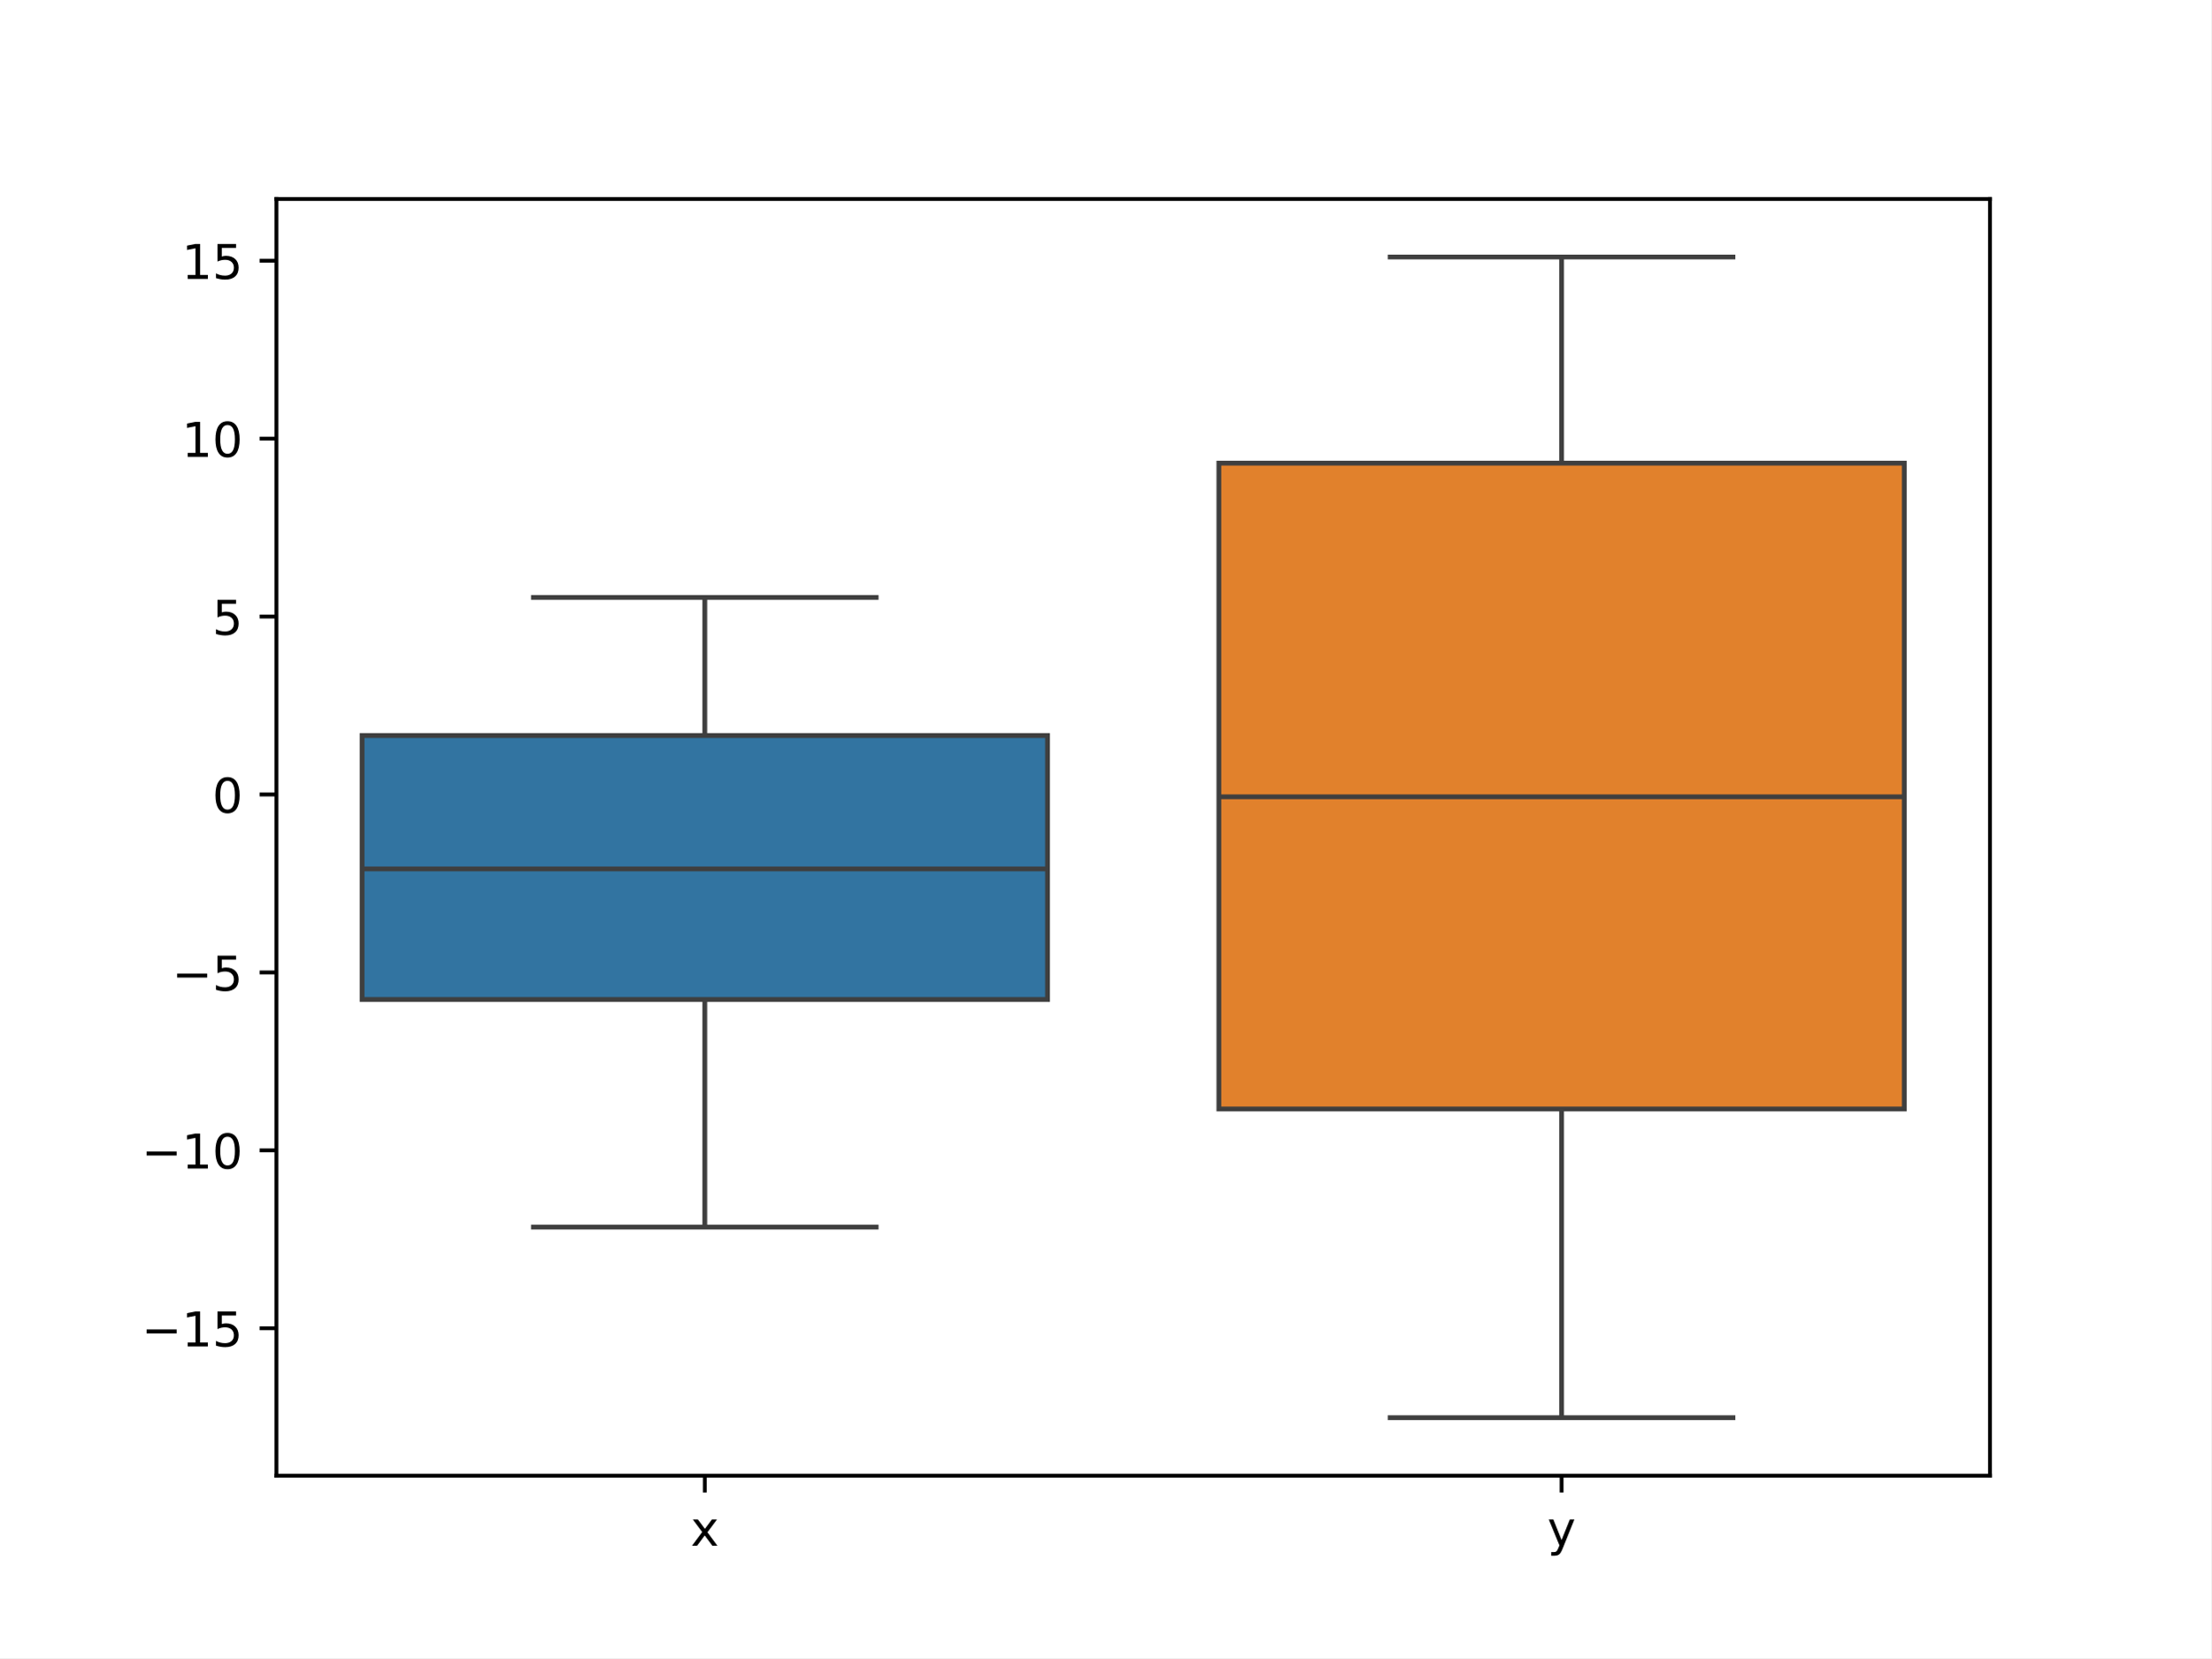
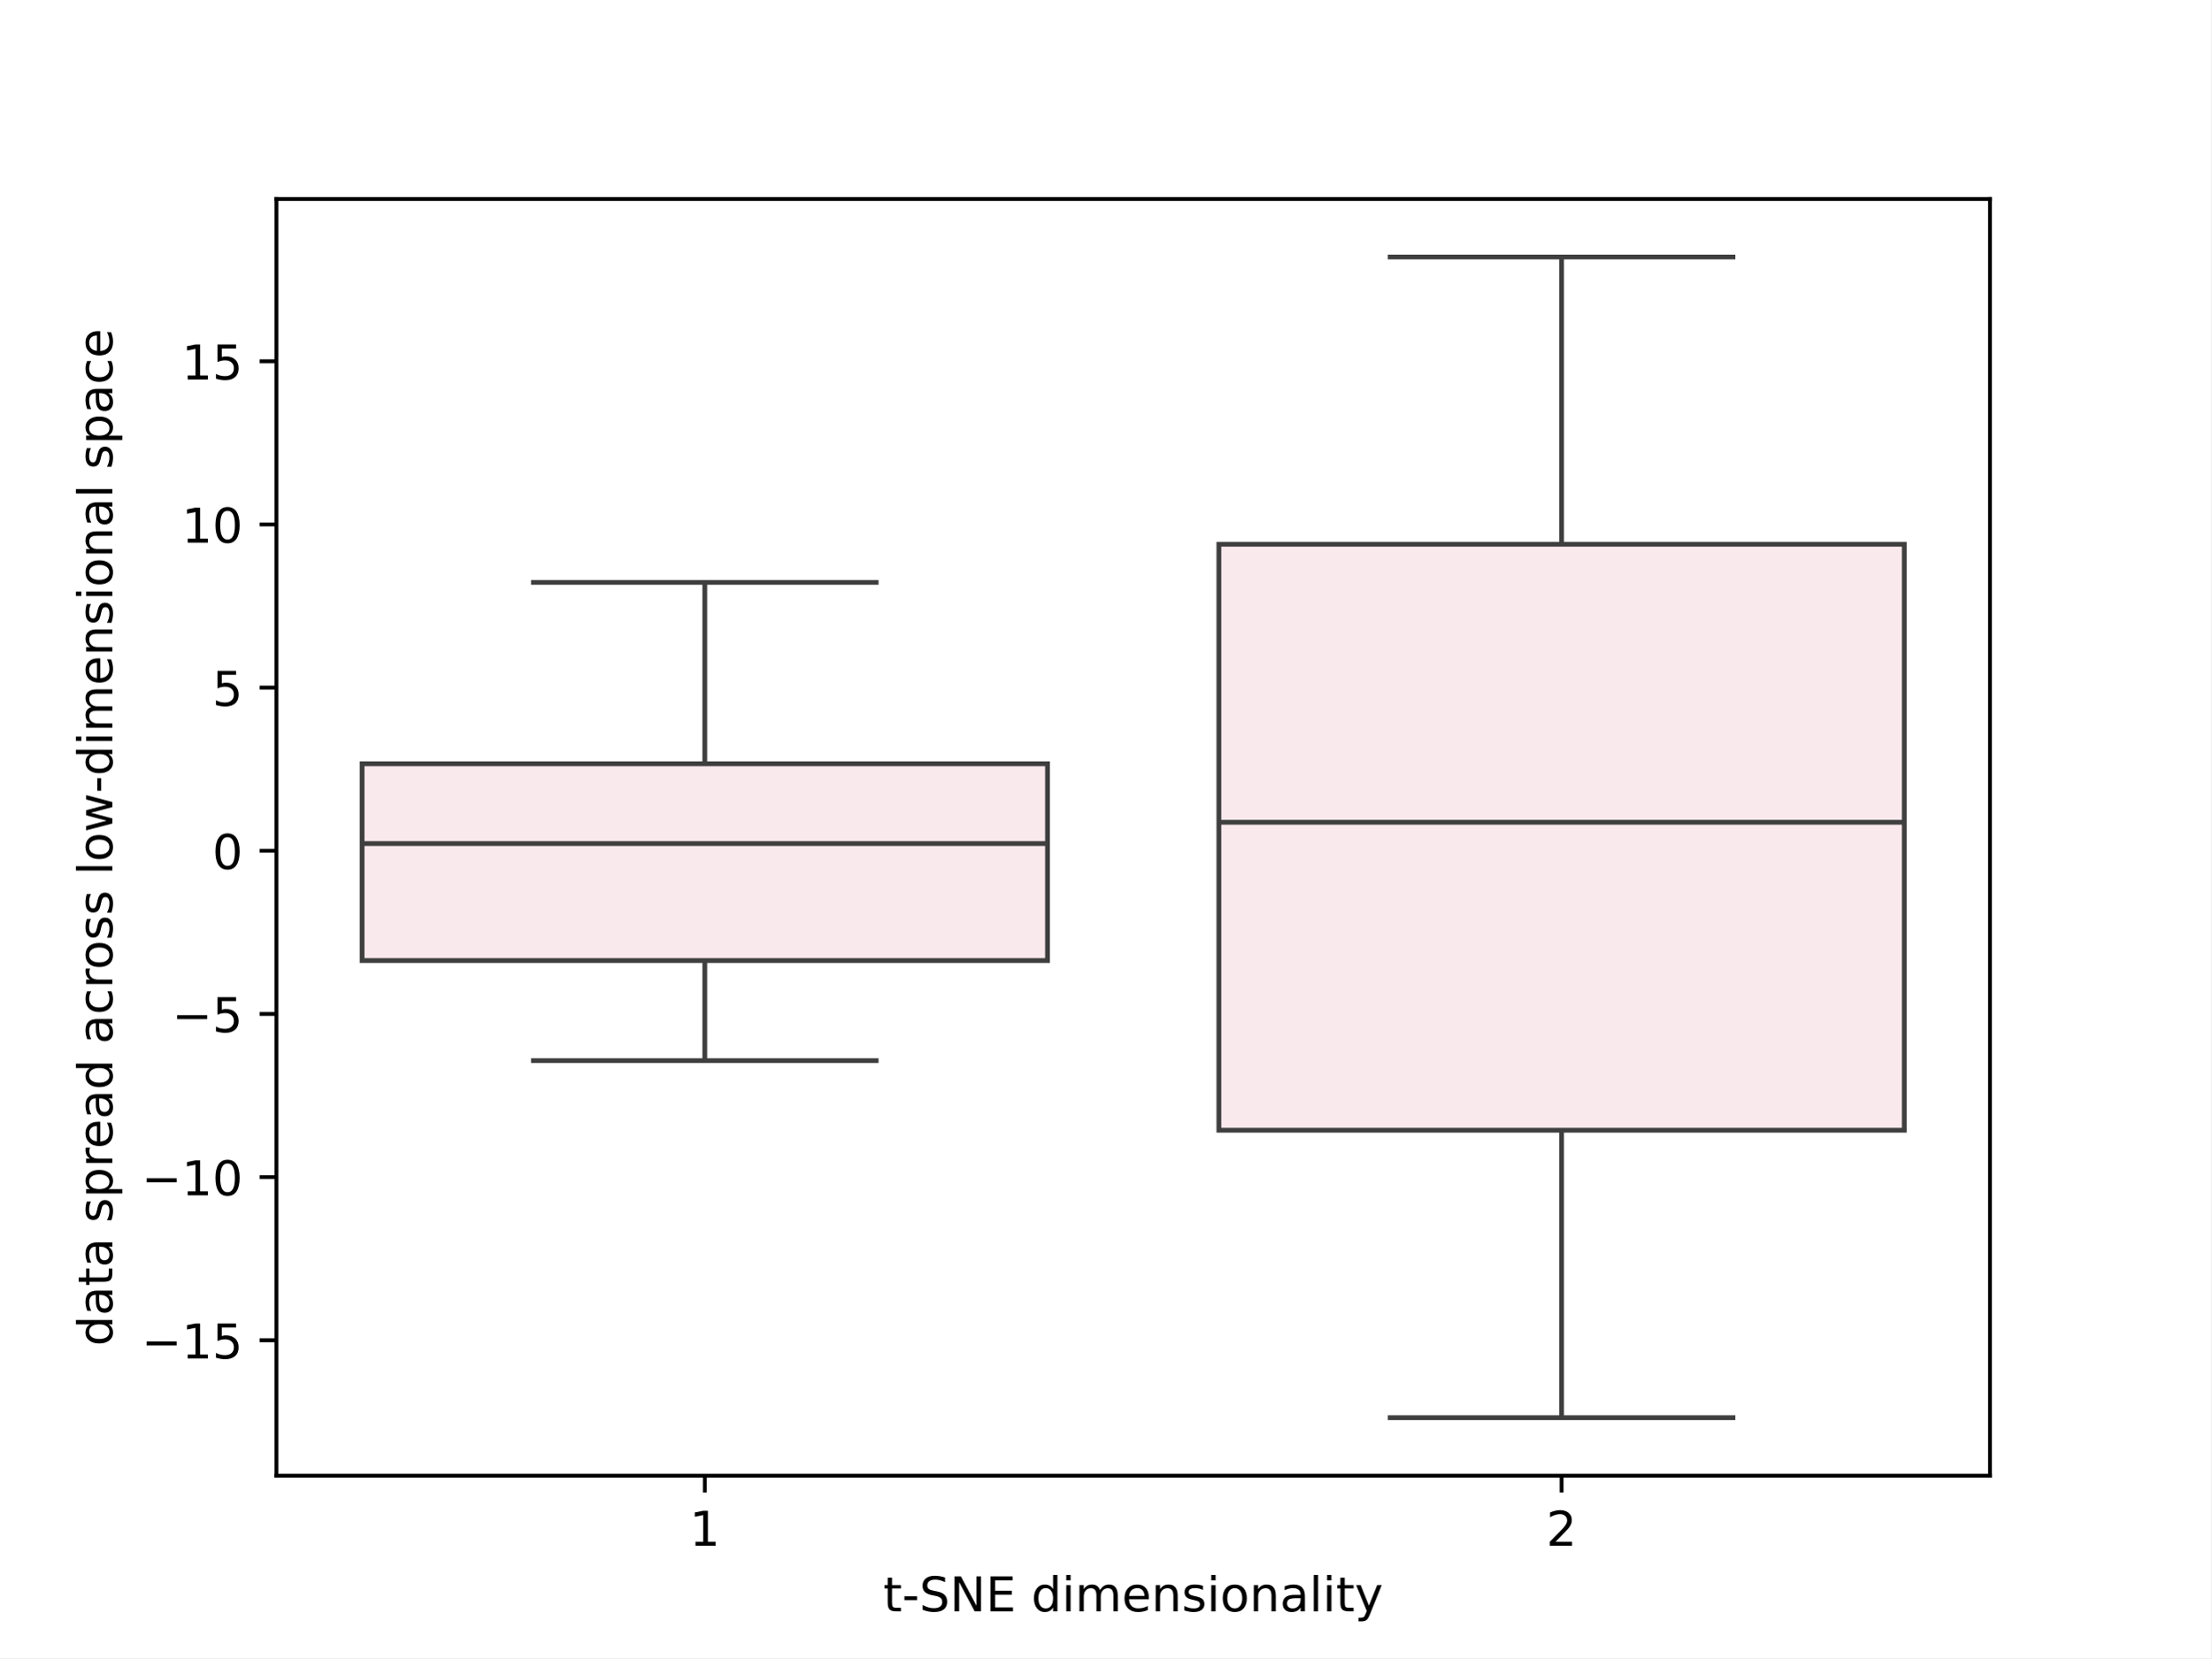
<svg xmlns="http://www.w3.org/2000/svg" xmlns:xlink="http://www.w3.org/1999/xlink" width="460.8pt" height="345.6pt" viewBox="0 0 460.8 345.6" version="1.1">
  <defs>
    <style type="text/css">*{stroke-linejoin: round; stroke-linecap: butt}</style>
  </defs>
  <g id="figure_1">
    <g id="patch_1">
      <path d="M 0 345.6  L 460.8 345.6  L 460.8 0  L 0 0  z " style="fill: #ffffff" />
    </g>
    <g id="axes_1">
      <g id="patch_2">
        <path d="M 57.6 307.584  L 414.72 307.584  L 414.72 41.472  L 57.6 41.472  z " style="fill: #ffffff" />
      </g>
      <g id="matplotlib.axis_1">
        <g id="xtick_1">
          <g id="line2d_1">
            <defs>
-               <path id="ma668b10a45" d="M 0 0  L 0 3.5  " style="stroke: #000000; stroke-width: 0.8" />
+               <path id="m7cab3041e6" d="M 0 0  L 0 3.5  " style="stroke: #000000; stroke-width: 0.8" />
            </defs>
            <g>
-               <use xlink:href="#ma668b10a45" x="146.88" y="307.584" style="stroke: #000000; stroke-width: 0.8" />
+               <use xlink:href="#m7cab3041e6" x="146.88" y="307.584" style="stroke: #000000; stroke-width: 0.8" />
            </g>
          </g>
          <g id="text_1">
-             <g transform="translate(143.9206 322.1824) scale(0.1 -0.1)">
+             <g transform="translate(143.6987 322.1824) scale(0.1 -0.1)">
              <defs>
-                 <path id="DejaVuSans-78" d="M 3513 3500  L 2247 1797  L 3578 0  L 2900 0  L 1881 1375  L 863 0  L 184 0  L 1544 1831  L 300 3500  L 978 3500  L 1906 2253  L 2834 3500  L 3513 3500  z " transform="scale(0.015625)" />
+                 <path id="DejaVuSans-31" d="M 794 531  L 1825 531  L 1825 4091  L 703 3866  L 703 4441  L 1819 4666  L 2450 4666  L 2450 531  L 3481 531  L 3481 0  L 794 0  L 794 531  z " transform="scale(0.015625)" />
              </defs>
-               <use xlink:href="#DejaVuSans-78" />
+               <use xlink:href="#DejaVuSans-31" />
            </g>
          </g>
        </g>
        <g id="xtick_2">
          <g id="line2d_2">
            <g>
-               <use xlink:href="#ma668b10a45" x="325.44" y="307.584" style="stroke: #000000; stroke-width: 0.8" />
+               <use xlink:href="#m7cab3041e6" x="325.44" y="307.584" style="stroke: #000000; stroke-width: 0.8" />
            </g>
          </g>
          <g id="text_2">
-             <g transform="translate(322.4806 322.1824) scale(0.1 -0.1)">
+             <g transform="translate(322.2588 322.1824) scale(0.1 -0.1)">
              <defs>
-                 <path id="DejaVuSans-79" d="M 2059 -325  Q 1816 -950 1584 -1140  Q 1353 -1331 966 -1331  L 506 -1331  L 506 -850  L 844 -850  Q 1081 -850 1212 -737  Q 1344 -625 1503 -206  L 1606 56  L 191 3500  L 800 3500  L 1894 763  L 2988 3500  L 3597 3500  L 2059 -325  z " transform="scale(0.015625)" />
+                 <path id="DejaVuSans-32" d="M 1228 531  L 3431 531  L 3431 0  L 469 0  L 469 531  Q 828 903 1448 1529  Q 2069 2156 2228 2338  Q 2531 2678 2651 2914  Q 2772 3150 2772 3378  Q 2772 3750 2511 3984  Q 2250 4219 1831 4219  Q 1534 4219 1204 4116  Q 875 4013 500 3803  L 500 4441  Q 881 4594 1212 4672  Q 1544 4750 1819 4750  Q 2544 4750 2975 4387  Q 3406 4025 3406 3419  Q 3406 3131 3298 2873  Q 3191 2616 2906 2266  Q 2828 2175 2409 1742  Q 1991 1309 1228 531  z " transform="scale(0.015625)" />
              </defs>
-               <use xlink:href="#DejaVuSans-79" />
-             </g>
+               <use xlink:href="#DejaVuSans-32" />
+             </g>
+           </g>
+         </g>
+         <g id="text_3">
+           <g transform="translate(184.0702 335.8606) scale(0.1 -0.1)">
+             <defs>
+               <path id="DejaVuSans-74" d="M 1172 4494  L 1172 3500  L 2356 3500  L 2356 3053  L 1172 3053  L 1172 1153  Q 1172 725 1289 603  Q 1406 481 1766 481  L 2356 481  L 2356 0  L 1766 0  Q 1100 0 847 248  Q 594 497 594 1153  L 594 3053  L 172 3053  L 172 3500  L 594 3500  L 594 4494  L 1172 4494  z " transform="scale(0.015625)" />
+               <path id="DejaVuSans-2d" d="M 313 2009  L 1997 2009  L 1997 1497  L 313 1497  L 313 2009  z " transform="scale(0.015625)" />
+               <path id="DejaVuSans-53" d="M 3425 4513  L 3425 3897  Q 3066 4069 2747 4153  Q 2428 4238 2131 4238  Q 1616 4238 1336 4038  Q 1056 3838 1056 3469  Q 1056 3159 1242 3001  Q 1428 2844 1947 2747  L 2328 2669  Q 3034 2534 3370 2195  Q 3706 1856 3706 1288  Q 3706 609 3251 259  Q 2797 -91 1919 -91  Q 1588 -91 1214 -16  Q 841 59 441 206  L 441 856  Q 825 641 1194 531  Q 1563 422 1919 422  Q 2459 422 2753 634  Q 3047 847 3047 1241  Q 3047 1584 2836 1778  Q 2625 1972 2144 2069  L 1759 2144  Q 1053 2284 737 2584  Q 422 2884 422 3419  Q 422 4038 858 4394  Q 1294 4750 2059 4750  Q 2388 4750 2728 4690  Q 3069 4631 3425 4513  z " transform="scale(0.015625)" />
+               <path id="DejaVuSans-4e" d="M 628 4666  L 1478 4666  L 3547 763  L 3547 4666  L 4159 4666  L 4159 0  L 3309 0  L 1241 3903  L 1241 0  L 628 0  L 628 4666  z " transform="scale(0.015625)" />
+               <path id="DejaVuSans-45" d="M 628 4666  L 3578 4666  L 3578 4134  L 1259 4134  L 1259 2753  L 3481 2753  L 3481 2222  L 1259 2222  L 1259 531  L 3634 531  L 3634 0  L 628 0  L 628 4666  z " transform="scale(0.015625)" />
+               <path id="DejaVuSans-20" transform="scale(0.015625)" />
+               <path id="DejaVuSans-64" d="M 2906 2969  L 2906 4863  L 3481 4863  L 3481 0  L 2906 0  L 2906 525  Q 2725 213 2448 61  Q 2172 -91 1784 -91  Q 1150 -91 751 415  Q 353 922 353 1747  Q 353 2572 751 3078  Q 1150 3584 1784 3584  Q 2172 3584 2448 3432  Q 2725 3281 2906 2969  z M 947 1747  Q 947 1113 1208 752  Q 1469 391 1925 391  Q 2381 391 2643 752  Q 2906 1113 2906 1747  Q 2906 2381 2643 2742  Q 2381 3103 1925 3103  Q 1469 3103 1208 2742  Q 947 2381 947 1747  z " transform="scale(0.015625)" />
+               <path id="DejaVuSans-69" d="M 603 3500  L 1178 3500  L 1178 0  L 603 0  L 603 3500  z M 603 4863  L 1178 4863  L 1178 4134  L 603 4134  L 603 4863  z " transform="scale(0.015625)" />
+               <path id="DejaVuSans-6d" d="M 3328 2828  Q 3544 3216 3844 3400  Q 4144 3584 4550 3584  Q 5097 3584 5394 3201  Q 5691 2819 5691 2113  L 5691 0  L 5113 0  L 5113 2094  Q 5113 2597 4934 2840  Q 4756 3084 4391 3084  Q 3944 3084 3684 2787  Q 3425 2491 3425 1978  L 3425 0  L 2847 0  L 2847 2094  Q 2847 2600 2669 2842  Q 2491 3084 2119 3084  Q 1678 3084 1418 2786  Q 1159 2488 1159 1978  L 1159 0  L 581 0  L 581 3500  L 1159 3500  L 1159 2956  Q 1356 3278 1631 3431  Q 1906 3584 2284 3584  Q 2666 3584 2933 3390  Q 3200 3197 3328 2828  z " transform="scale(0.015625)" />
+               <path id="DejaVuSans-65" d="M 3597 1894  L 3597 1613  L 953 1613  Q 991 1019 1311 708  Q 1631 397 2203 397  Q 2534 397 2845 478  Q 3156 559 3463 722  L 3463 178  Q 3153 47 2828 -22  Q 2503 -91 2169 -91  Q 1331 -91 842 396  Q 353 884 353 1716  Q 353 2575 817 3079  Q 1281 3584 2069 3584  Q 2775 3584 3186 3129  Q 3597 2675 3597 1894  z M 3022 2063  Q 3016 2534 2758 2815  Q 2500 3097 2075 3097  Q 1594 3097 1305 2825  Q 1016 2553 972 2059  L 3022 2063  z " transform="scale(0.015625)" />
+               <path id="DejaVuSans-6e" d="M 3513 2113  L 3513 0  L 2938 0  L 2938 2094  Q 2938 2591 2744 2837  Q 2550 3084 2163 3084  Q 1697 3084 1428 2787  Q 1159 2491 1159 1978  L 1159 0  L 581 0  L 581 3500  L 1159 3500  L 1159 2956  Q 1366 3272 1645 3428  Q 1925 3584 2291 3584  Q 2894 3584 3203 3211  Q 3513 2838 3513 2113  z " transform="scale(0.015625)" />
+               <path id="DejaVuSans-73" d="M 2834 3397  L 2834 2853  Q 2591 2978 2328 3040  Q 2066 3103 1784 3103  Q 1356 3103 1142 2972  Q 928 2841 928 2578  Q 928 2378 1081 2264  Q 1234 2150 1697 2047  L 1894 2003  Q 2506 1872 2764 1633  Q 3022 1394 3022 966  Q 3022 478 2636 193  Q 2250 -91 1575 -91  Q 1294 -91 989 -36  Q 684 19 347 128  L 347 722  Q 666 556 975 473  Q 1284 391 1588 391  Q 1994 391 2212 530  Q 2431 669 2431 922  Q 2431 1156 2273 1281  Q 2116 1406 1581 1522  L 1381 1569  Q 847 1681 609 1914  Q 372 2147 372 2553  Q 372 3047 722 3315  Q 1072 3584 1716 3584  Q 2034 3584 2315 3537  Q 2597 3491 2834 3397  z " transform="scale(0.015625)" />
+               <path id="DejaVuSans-6f" d="M 1959 3097  Q 1497 3097 1228 2736  Q 959 2375 959 1747  Q 959 1119 1226 758  Q 1494 397 1959 397  Q 2419 397 2687 759  Q 2956 1122 2956 1747  Q 2956 2369 2687 2733  Q 2419 3097 1959 3097  z M 1959 3584  Q 2709 3584 3137 3096  Q 3566 2609 3566 1747  Q 3566 888 3137 398  Q 2709 -91 1959 -91  Q 1206 -91 779 398  Q 353 888 353 1747  Q 353 2609 779 3096  Q 1206 3584 1959 3584  z " transform="scale(0.015625)" />
+               <path id="DejaVuSans-61" d="M 2194 1759  Q 1497 1759 1228 1600  Q 959 1441 959 1056  Q 959 750 1161 570  Q 1363 391 1709 391  Q 2188 391 2477 730  Q 2766 1069 2766 1631  L 2766 1759  L 2194 1759  z M 3341 1997  L 3341 0  L 2766 0  L 2766 531  Q 2569 213 2275 61  Q 1981 -91 1556 -91  Q 1019 -91 701 211  Q 384 513 384 1019  Q 384 1609 779 1909  Q 1175 2209 1959 2209  L 2766 2209  L 2766 2266  Q 2766 2663 2505 2880  Q 2244 3097 1772 3097  Q 1472 3097 1187 3025  Q 903 2953 641 2809  L 641 3341  Q 956 3463 1253 3523  Q 1550 3584 1831 3584  Q 2591 3584 2966 3190  Q 3341 2797 3341 1997  z " transform="scale(0.015625)" />
+               <path id="DejaVuSans-6c" d="M 603 4863  L 1178 4863  L 1178 0  L 603 0  L 603 4863  z " transform="scale(0.015625)" />
+               <path id="DejaVuSans-79" d="M 2059 -325  Q 1816 -950 1584 -1140  Q 1353 -1331 966 -1331  L 506 -1331  L 506 -850  L 844 -850  Q 1081 -850 1212 -737  Q 1344 -625 1503 -206  L 1606 56  L 191 3500  L 800 3500  L 1894 763  L 2988 3500  L 3597 3500  L 2059 -325  z " transform="scale(0.015625)" />
+             </defs>
+             <use xlink:href="#DejaVuSans-74" />
+             <use xlink:href="#DejaVuSans-2d" x="39.209" />
+             <use xlink:href="#DejaVuSans-53" x="75.293" />
+             <use xlink:href="#DejaVuSans-4e" x="138.77" />
+             <use xlink:href="#DejaVuSans-45" x="213.574" />
+             <use xlink:href="#DejaVuSans-20" x="276.758" />
+             <use xlink:href="#DejaVuSans-64" x="308.545" />
+             <use xlink:href="#DejaVuSans-69" x="372.021" />
+             <use xlink:href="#DejaVuSans-6d" x="399.805" />
+             <use xlink:href="#DejaVuSans-65" x="497.217" />
+             <use xlink:href="#DejaVuSans-6e" x="558.74" />
+             <use xlink:href="#DejaVuSans-73" x="622.119" />
+             <use xlink:href="#DejaVuSans-69" x="674.219" />
+             <use xlink:href="#DejaVuSans-6f" x="702.002" />
+             <use xlink:href="#DejaVuSans-6e" x="763.184" />
+             <use xlink:href="#DejaVuSans-61" x="826.562" />
+             <use xlink:href="#DejaVuSans-6c" x="887.842" />
+             <use xlink:href="#DejaVuSans-69" x="915.625" />
+             <use xlink:href="#DejaVuSans-74" x="943.408" />
+             <use xlink:href="#DejaVuSans-79" x="982.617" />
          </g>
        </g>
      </g>
      <g id="matplotlib.axis_2">
        <g id="ytick_1">
          <g id="line2d_3">
            <defs>
-               <path id="me5888688dc" d="M 0 0  L -3.5 0  " style="stroke: #000000; stroke-width: 0.8" />
+               <path id="md68c002a41" d="M 0 0  L -3.5 0  " style="stroke: #000000; stroke-width: 0.8" />
            </defs>
            <g>
-               <use xlink:href="#me5888688dc" x="57.6" y="276.851" style="stroke: #000000; stroke-width: 0.8" />
-             </g>
-           </g>
-           <g id="text_3">
-             <g transform="translate(29.49531 280.6499) scale(0.1 -0.1)">
+               <use xlink:href="#md68c002a41" x="57.6" y="279.356" style="stroke: #000000; stroke-width: 0.8" />
+             </g>
+           </g>
+           <g id="text_4">
+             <g transform="translate(29.49531 283.1554) scale(0.1 -0.1)">
              <defs>
                <path id="DejaVuSans-2212" d="M 678 2272  L 4684 2272  L 4684 1741  L 678 1741  L 678 2272  z " transform="scale(0.015625)" />
-                 <path id="DejaVuSans-31" d="M 794 531  L 1825 531  L 1825 4091  L 703 3866  L 703 4441  L 1819 4666  L 2450 4666  L 2450 531  L 3481 531  L 3481 0  L 794 0  L 794 531  z " transform="scale(0.015625)" />
                <path id="DejaVuSans-35" d="M 691 4666  L 3169 4666  L 3169 4134  L 1269 4134  L 1269 2991  Q 1406 3038 1543 3061  Q 1681 3084 1819 3084  Q 2600 3084 3056 2656  Q 3513 2228 3513 1497  Q 3513 744 3044 326  Q 2575 -91 1722 -91  Q 1428 -91 1123 -41  Q 819 9 494 109  L 494 744  Q 775 591 1075 516  Q 1375 441 1709 441  Q 2250 441 2565 725  Q 2881 1009 2881 1497  Q 2881 1984 2565 2268  Q 2250 2553 1709 2553  Q 1456 2553 1204 2497  Q 953 2441 691 2322  L 691 4666  z " transform="scale(0.015625)" />
              </defs>
              <use xlink:href="#DejaVuSans-2212" />
              <use xlink:href="#DejaVuSans-31" x="83.789" />
              <use xlink:href="#DejaVuSans-35" x="147.412" />
            </g>
          </g>
        </g>
        <g id="ytick_2">
          <g id="line2d_4">
            <g>
-               <use xlink:href="#me5888688dc" x="57.6" y="239.765" style="stroke: #000000; stroke-width: 0.8" />
-             </g>
-           </g>
-           <g id="text_4">
-             <g transform="translate(29.49531 243.5639) scale(0.1 -0.1)">
+               <use xlink:href="#md68c002a41" x="57.6" y="245.346" style="stroke: #000000; stroke-width: 0.8" />
+             </g>
+           </g>
+           <g id="text_5">
+             <g transform="translate(29.49531 249.145) scale(0.1 -0.1)">
              <defs>
                <path id="DejaVuSans-30" d="M 2034 4250  Q 1547 4250 1301 3770  Q 1056 3291 1056 2328  Q 1056 1369 1301 889  Q 1547 409 2034 409  Q 2525 409 2770 889  Q 3016 1369 3016 2328  Q 3016 3291 2770 3770  Q 2525 4250 2034 4250  z M 2034 4750  Q 2819 4750 3233 4129  Q 3647 3509 3647 2328  Q 3647 1150 3233 529  Q 2819 -91 2034 -91  Q 1250 -91 836 529  Q 422 1150 422 2328  Q 422 3509 836 4129  Q 1250 4750 2034 4750  z " transform="scale(0.015625)" />
              </defs>
              <use xlink:href="#DejaVuSans-2212" />
              <use xlink:href="#DejaVuSans-31" x="83.789" />
              <use xlink:href="#DejaVuSans-30" x="147.412" />
            </g>
          </g>
        </g>
        <g id="ytick_3">
          <g id="line2d_5">
            <g>
-               <use xlink:href="#me5888688dc" x="57.6" y="202.679" style="stroke: #000000; stroke-width: 0.8" />
-             </g>
-           </g>
-           <g id="text_5">
-             <g transform="translate(35.85781 206.4779) scale(0.1 -0.1)">
+               <use xlink:href="#md68c002a41" x="57.6" y="211.335" style="stroke: #000000; stroke-width: 0.8" />
+             </g>
+           </g>
+           <g id="text_6">
+             <g transform="translate(35.85781 215.1346) scale(0.1 -0.1)">
              <use xlink:href="#DejaVuSans-2212" />
              <use xlink:href="#DejaVuSans-35" x="83.789" />
            </g>
          </g>
        </g>
        <g id="ytick_4">
          <g id="line2d_6">
            <g>
-               <use xlink:href="#me5888688dc" x="57.6" y="165.593" style="stroke: #000000; stroke-width: 0.8" />
-             </g>
-           </g>
-           <g id="text_6">
-             <g transform="translate(44.2375 169.3919) scale(0.1 -0.1)">
+               <use xlink:href="#md68c002a41" x="57.6" y="177.325" style="stroke: #000000; stroke-width: 0.8" />
+             </g>
+           </g>
+           <g id="text_7">
+             <g transform="translate(44.2375 181.1242) scale(0.1 -0.1)">
              <use xlink:href="#DejaVuSans-30" />
            </g>
          </g>
        </g>
        <g id="ytick_5">
          <g id="line2d_7">
            <g>
-               <use xlink:href="#me5888688dc" x="57.6" y="128.507" style="stroke: #000000; stroke-width: 0.8" />
-             </g>
-           </g>
-           <g id="text_7">
-             <g transform="translate(44.2375 132.3059) scale(0.1 -0.1)">
+               <use xlink:href="#md68c002a41" x="57.6" y="143.315" style="stroke: #000000; stroke-width: 0.8" />
+             </g>
+           </g>
+           <g id="text_8">
+             <g transform="translate(44.2375 147.1139) scale(0.1 -0.1)">
              <use xlink:href="#DejaVuSans-35" />
            </g>
          </g>
        </g>
        <g id="ytick_6">
          <g id="line2d_8">
            <g>
-               <use xlink:href="#me5888688dc" x="57.6" y="91.421" style="stroke: #000000; stroke-width: 0.8" />
-             </g>
-           </g>
-           <g id="text_8">
-             <g transform="translate(37.875 95.21995) scale(0.1 -0.1)">
+               <use xlink:href="#md68c002a41" x="57.6" y="109.304" style="stroke: #000000; stroke-width: 0.8" />
+             </g>
+           </g>
+           <g id="text_9">
+             <g transform="translate(37.875 113.1035) scale(0.1 -0.1)">
              <use xlink:href="#DejaVuSans-31" />
              <use xlink:href="#DejaVuSans-30" x="63.623" />
            </g>
          </g>
        </g>
        <g id="ytick_7">
          <g id="line2d_9">
            <g>
-               <use xlink:href="#me5888688dc" x="57.6" y="54.335" style="stroke: #000000; stroke-width: 0.8" />
-             </g>
-           </g>
-           <g id="text_9">
-             <g transform="translate(37.875 58.13397) scale(0.1 -0.1)">
+               <use xlink:href="#md68c002a41" x="57.6" y="75.294" style="stroke: #000000; stroke-width: 0.8" />
+             </g>
+           </g>
+           <g id="text_10">
+             <g transform="translate(37.875 79.09309) scale(0.1 -0.1)">
              <use xlink:href="#DejaVuSans-31" />
              <use xlink:href="#DejaVuSans-35" x="63.623" />
            </g>
          </g>
        </g>
+         <g id="text_11">
+           <g transform="translate(23.41562 280.5725) rotate(-90) scale(0.1 -0.1)">
+             <defs>
+               <path id="DejaVuSans-70" d="M 1159 525  L 1159 -1331  L 581 -1331  L 581 3500  L 1159 3500  L 1159 2969  Q 1341 3281 1617 3432  Q 1894 3584 2278 3584  Q 2916 3584 3314 3078  Q 3713 2572 3713 1747  Q 3713 922 3314 415  Q 2916 -91 2278 -91  Q 1894 -91 1617 61  Q 1341 213 1159 525  z M 3116 1747  Q 3116 2381 2855 2742  Q 2594 3103 2138 3103  Q 1681 3103 1420 2742  Q 1159 2381 1159 1747  Q 1159 1113 1420 752  Q 1681 391 2138 391  Q 2594 391 2855 752  Q 3116 1113 3116 1747  z " transform="scale(0.015625)" />
+               <path id="DejaVuSans-72" d="M 2631 2963  Q 2534 3019 2420 3045  Q 2306 3072 2169 3072  Q 1681 3072 1420 2755  Q 1159 2438 1159 1844  L 1159 0  L 581 0  L 581 3500  L 1159 3500  L 1159 2956  Q 1341 3275 1631 3429  Q 1922 3584 2338 3584  Q 2397 3584 2469 3576  Q 2541 3569 2628 3553  L 2631 2963  z " transform="scale(0.015625)" />
+               <path id="DejaVuSans-63" d="M 3122 3366  L 3122 2828  Q 2878 2963 2633 3030  Q 2388 3097 2138 3097  Q 1578 3097 1268 2742  Q 959 2388 959 1747  Q 959 1106 1268 751  Q 1578 397 2138 397  Q 2388 397 2633 464  Q 2878 531 3122 666  L 3122 134  Q 2881 22 2623 -34  Q 2366 -91 2075 -91  Q 1284 -91 818 406  Q 353 903 353 1747  Q 353 2603 823 3093  Q 1294 3584 2113 3584  Q 2378 3584 2631 3529  Q 2884 3475 3122 3366  z " transform="scale(0.015625)" />
+               <path id="DejaVuSans-77" d="M 269 3500  L 844 3500  L 1563 769  L 2278 3500  L 2956 3500  L 3675 769  L 4391 3500  L 4966 3500  L 4050 0  L 3372 0  L 2619 2869  L 1863 0  L 1184 0  L 269 3500  z " transform="scale(0.015625)" />
+             </defs>
+             <use xlink:href="#DejaVuSans-64" />
+             <use xlink:href="#DejaVuSans-61" x="63.477" />
+             <use xlink:href="#DejaVuSans-74" x="124.756" />
+             <use xlink:href="#DejaVuSans-61" x="163.965" />
+             <use xlink:href="#DejaVuSans-20" x="225.244" />
+             <use xlink:href="#DejaVuSans-73" x="257.031" />
+             <use xlink:href="#DejaVuSans-70" x="309.131" />
+             <use xlink:href="#DejaVuSans-72" x="372.607" />
+             <use xlink:href="#DejaVuSans-65" x="411.471" />
+             <use xlink:href="#DejaVuSans-61" x="472.994" />
+             <use xlink:href="#DejaVuSans-64" x="534.273" />
+             <use xlink:href="#DejaVuSans-20" x="597.75" />
+             <use xlink:href="#DejaVuSans-61" x="629.537" />
+             <use xlink:href="#DejaVuSans-63" x="690.816" />
+             <use xlink:href="#DejaVuSans-72" x="745.797" />
+             <use xlink:href="#DejaVuSans-6f" x="784.66" />
+             <use xlink:href="#DejaVuSans-73" x="845.842" />
+             <use xlink:href="#DejaVuSans-73" x="897.941" />
+             <use xlink:href="#DejaVuSans-20" x="950.041" />
+             <use xlink:href="#DejaVuSans-6c" x="981.828" />
+             <use xlink:href="#DejaVuSans-6f" x="1009.611" />
+             <use xlink:href="#DejaVuSans-77" x="1070.793" />
+             <use xlink:href="#DejaVuSans-2d" x="1152.58" />
+             <use xlink:href="#DejaVuSans-64" x="1188.664" />
+             <use xlink:href="#DejaVuSans-69" x="1252.141" />
+             <use xlink:href="#DejaVuSans-6d" x="1279.924" />
+             <use xlink:href="#DejaVuSans-65" x="1377.336" />
+             <use xlink:href="#DejaVuSans-6e" x="1438.859" />
+             <use xlink:href="#DejaVuSans-73" x="1502.238" />
+             <use xlink:href="#DejaVuSans-69" x="1554.338" />
+             <use xlink:href="#DejaVuSans-6f" x="1582.121" />
+             <use xlink:href="#DejaVuSans-6e" x="1643.303" />
+             <use xlink:href="#DejaVuSans-61" x="1706.682" />
+             <use xlink:href="#DejaVuSans-6c" x="1767.961" />
+             <use xlink:href="#DejaVuSans-20" x="1795.744" />
+             <use xlink:href="#DejaVuSans-73" x="1827.531" />
+             <use xlink:href="#DejaVuSans-70" x="1879.631" />
+             <use xlink:href="#DejaVuSans-61" x="1943.107" />
+             <use xlink:href="#DejaVuSans-63" x="2004.387" />
+             <use xlink:href="#DejaVuSans-65" x="2059.367" />
+           </g>
+         </g>
      </g>
      <g id="patch_3">
-         <path d="M 75.456 208.321  L 218.304 208.321  L 218.304 153.31  L 75.456 153.31  L 75.456 208.321  z " clip-path="url(#p1adb116d37)" style="fill: #3274a1; stroke: #3f3f3f; stroke-linejoin: miter" />
+         <path d="M 75.456 200.208  L 218.304 200.208  L 218.304 159.2  L 75.456 159.2  L 75.456 200.208  z " clip-path="url(#p363edf2e0c)" style="fill: #f9e8ec; stroke: #3f3f3f; stroke-linejoin: miter" />
      </g>
      <g id="line2d_10">
-         <path d="M 146.88 208.321  L 146.88 255.763  " clip-path="url(#p1adb116d37)" style="fill: none; stroke: #3f3f3f" />
+         <path d="M 146.88 200.208  L 146.88 221.065  " clip-path="url(#p363edf2e0c)" style="fill: none; stroke: #3f3f3f" />
      </g>
      <g id="line2d_11">
-         <path d="M 146.88 153.31  L 146.88 124.518  " clip-path="url(#p1adb116d37)" style="fill: none; stroke: #3f3f3f" />
+         <path d="M 146.88 159.2  L 146.88 121.386  " clip-path="url(#p363edf2e0c)" style="fill: none; stroke: #3f3f3f" />
      </g>
      <g id="line2d_12">
-         <path d="M 111.168 255.763  L 182.592 255.763  " clip-path="url(#p1adb116d37)" style="fill: none; stroke: #3f3f3f; stroke-linecap: square" />
+         <path d="M 111.168 221.065  L 182.592 221.065  " clip-path="url(#p363edf2e0c)" style="fill: none; stroke: #3f3f3f; stroke-linecap: square" />
      </g>
      <g id="line2d_13">
-         <path d="M 111.168 124.518  L 182.592 124.518  " clip-path="url(#p1adb116d37)" style="fill: none; stroke: #3f3f3f; stroke-linecap: square" />
+         <path d="M 111.168 121.386  L 182.592 121.386  " clip-path="url(#p363edf2e0c)" style="fill: none; stroke: #3f3f3f; stroke-linecap: square" />
      </g>
      <g id="line2d_14" />
      <g id="patch_4">
-         <path d="M 254.016 231.144  L 396.864 231.144  L 396.864 96.536  L 254.016 96.536  L 254.016 231.144  z " clip-path="url(#p1adb116d37)" style="fill: #e1812c; stroke: #3f3f3f; stroke-linejoin: miter" />
+         <path d="M 254.016 235.577  L 396.864 235.577  L 396.864 113.439  L 254.016 113.439  L 254.016 235.577  z " clip-path="url(#p363edf2e0c)" style="fill: #f9e8ec; stroke: #3f3f3f; stroke-linejoin: miter" />
      </g>
      <g id="line2d_15">
-         <path d="M 325.44 231.144  L 325.44 295.488  " clip-path="url(#p1adb116d37)" style="fill: none; stroke: #3f3f3f" />
+         <path d="M 325.44 235.577  L 325.44 295.488  " clip-path="url(#p363edf2e0c)" style="fill: none; stroke: #3f3f3f" />
      </g>
      <g id="line2d_16">
-         <path d="M 325.44 96.536  L 325.44 53.568  " clip-path="url(#p1adb116d37)" style="fill: none; stroke: #3f3f3f" />
+         <path d="M 325.44 113.439  L 325.44 53.568  " clip-path="url(#p363edf2e0c)" style="fill: none; stroke: #3f3f3f" />
      </g>
      <g id="line2d_17">
-         <path d="M 289.728 295.488  L 361.152 295.488  " clip-path="url(#p1adb116d37)" style="fill: none; stroke: #3f3f3f; stroke-linecap: square" />
+         <path d="M 289.728 295.488  L 361.152 295.488  " clip-path="url(#p363edf2e0c)" style="fill: none; stroke: #3f3f3f; stroke-linecap: square" />
      </g>
      <g id="line2d_18">
-         <path d="M 289.728 53.568  L 361.152 53.568  " clip-path="url(#p1adb116d37)" style="fill: none; stroke: #3f3f3f; stroke-linecap: square" />
+         <path d="M 289.728 53.568  L 361.152 53.568  " clip-path="url(#p363edf2e0c)" style="fill: none; stroke: #3f3f3f; stroke-linecap: square" />
      </g>
      <g id="line2d_19" />
      <g id="line2d_20">
-         <path d="M 75.456 181.109  L 218.304 181.109  " clip-path="url(#p1adb116d37)" style="fill: none; stroke: #3f3f3f" />
+         <path d="M 75.456 175.825  L 218.304 175.825  " clip-path="url(#p363edf2e0c)" style="fill: none; stroke: #3f3f3f" />
      </g>
      <g id="line2d_21">
-         <path d="M 254.016 166.079  L 396.864 166.079  " clip-path="url(#p1adb116d37)" style="fill: none; stroke: #3f3f3f" />
+         <path d="M 254.016 171.387  L 396.864 171.387  " clip-path="url(#p363edf2e0c)" style="fill: none; stroke: #3f3f3f" />
      </g>
      <g id="patch_5">
        <path d="M 57.6 307.584  L 57.6 41.472  " style="fill: none; stroke: #000000; stroke-width: 0.8; stroke-linejoin: miter; stroke-linecap: square" />
      </g>
      <g id="patch_6">
        <path d="M 414.72 307.584  L 414.72 41.472  " style="fill: none; stroke: #000000; stroke-width: 0.8; stroke-linejoin: miter; stroke-linecap: square" />
      </g>
      <g id="patch_7">
        <path d="M 57.6 307.584  L 414.72 307.584  " style="fill: none; stroke: #000000; stroke-width: 0.8; stroke-linejoin: miter; stroke-linecap: square" />
      </g>
      <g id="patch_8">
        <path d="M 57.6 41.472  L 414.72 41.472  " style="fill: none; stroke: #000000; stroke-width: 0.8; stroke-linejoin: miter; stroke-linecap: square" />
      </g>
    </g>
  </g>
  <defs>
-     <clipPath id="p1adb116d37">
+     <clipPath id="p363edf2e0c">
      <rect x="57.6" y="41.472" width="357.12" height="266.112" />
    </clipPath>
  </defs>
</svg>
